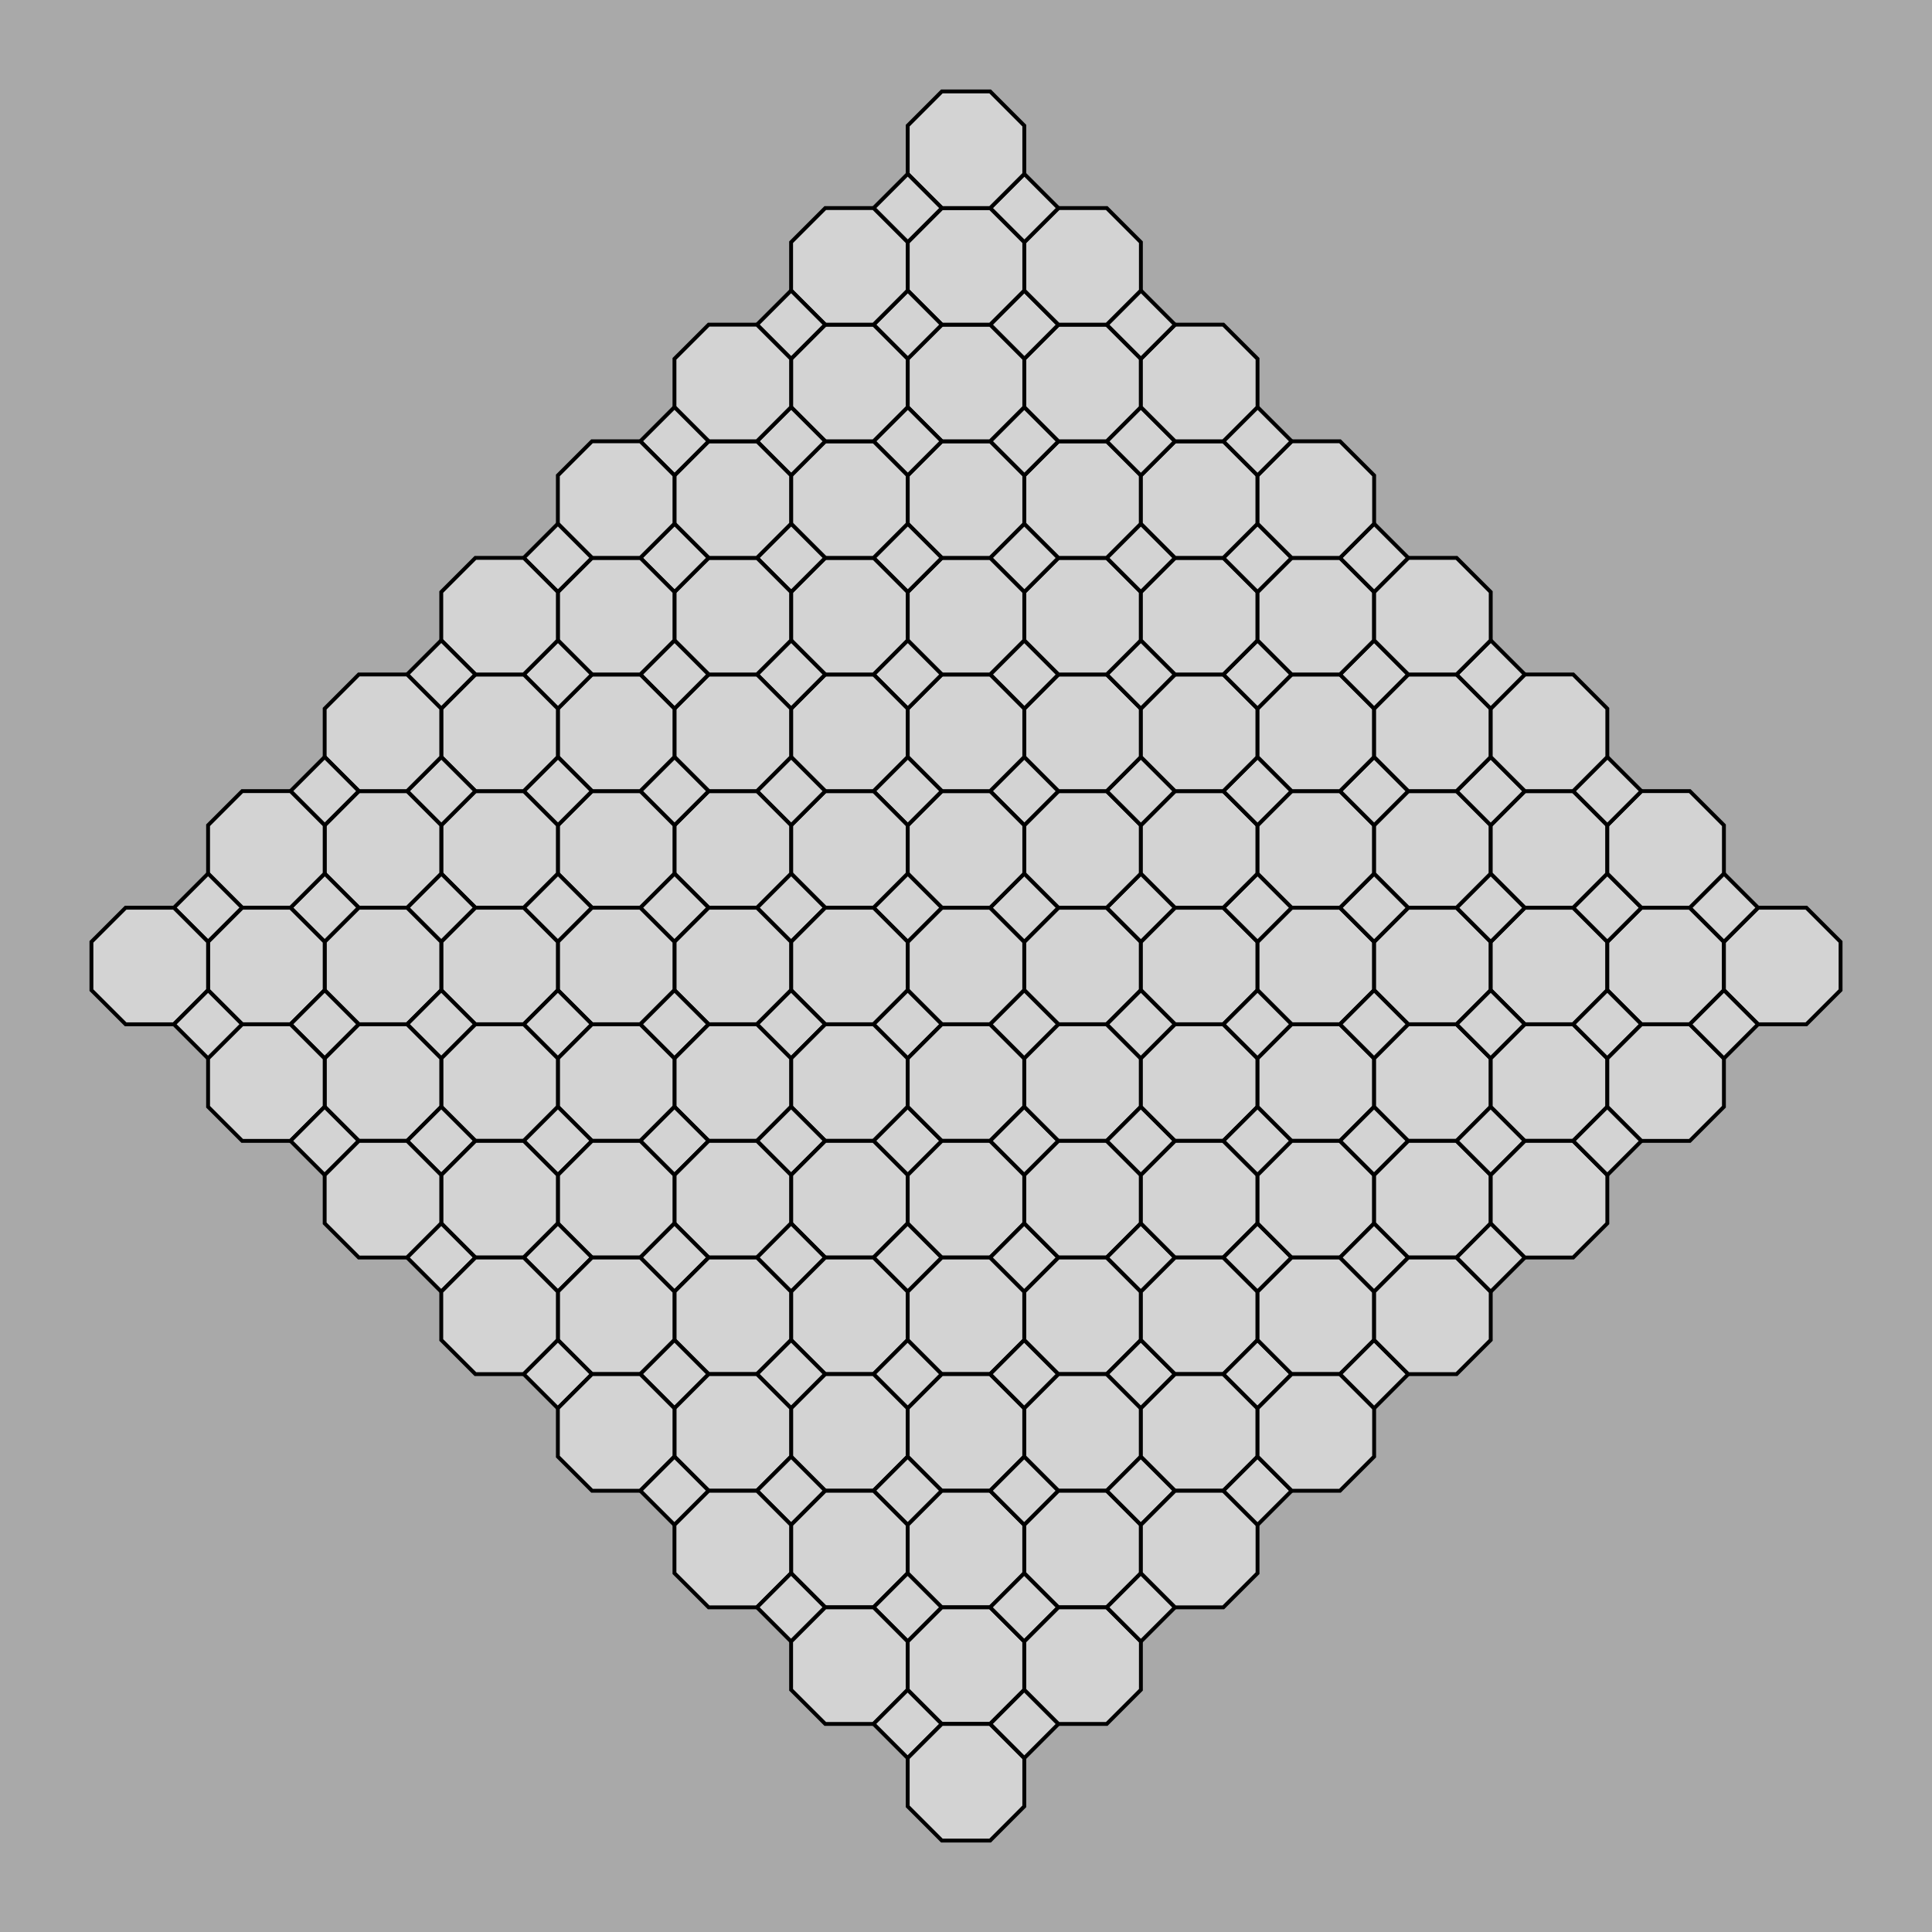
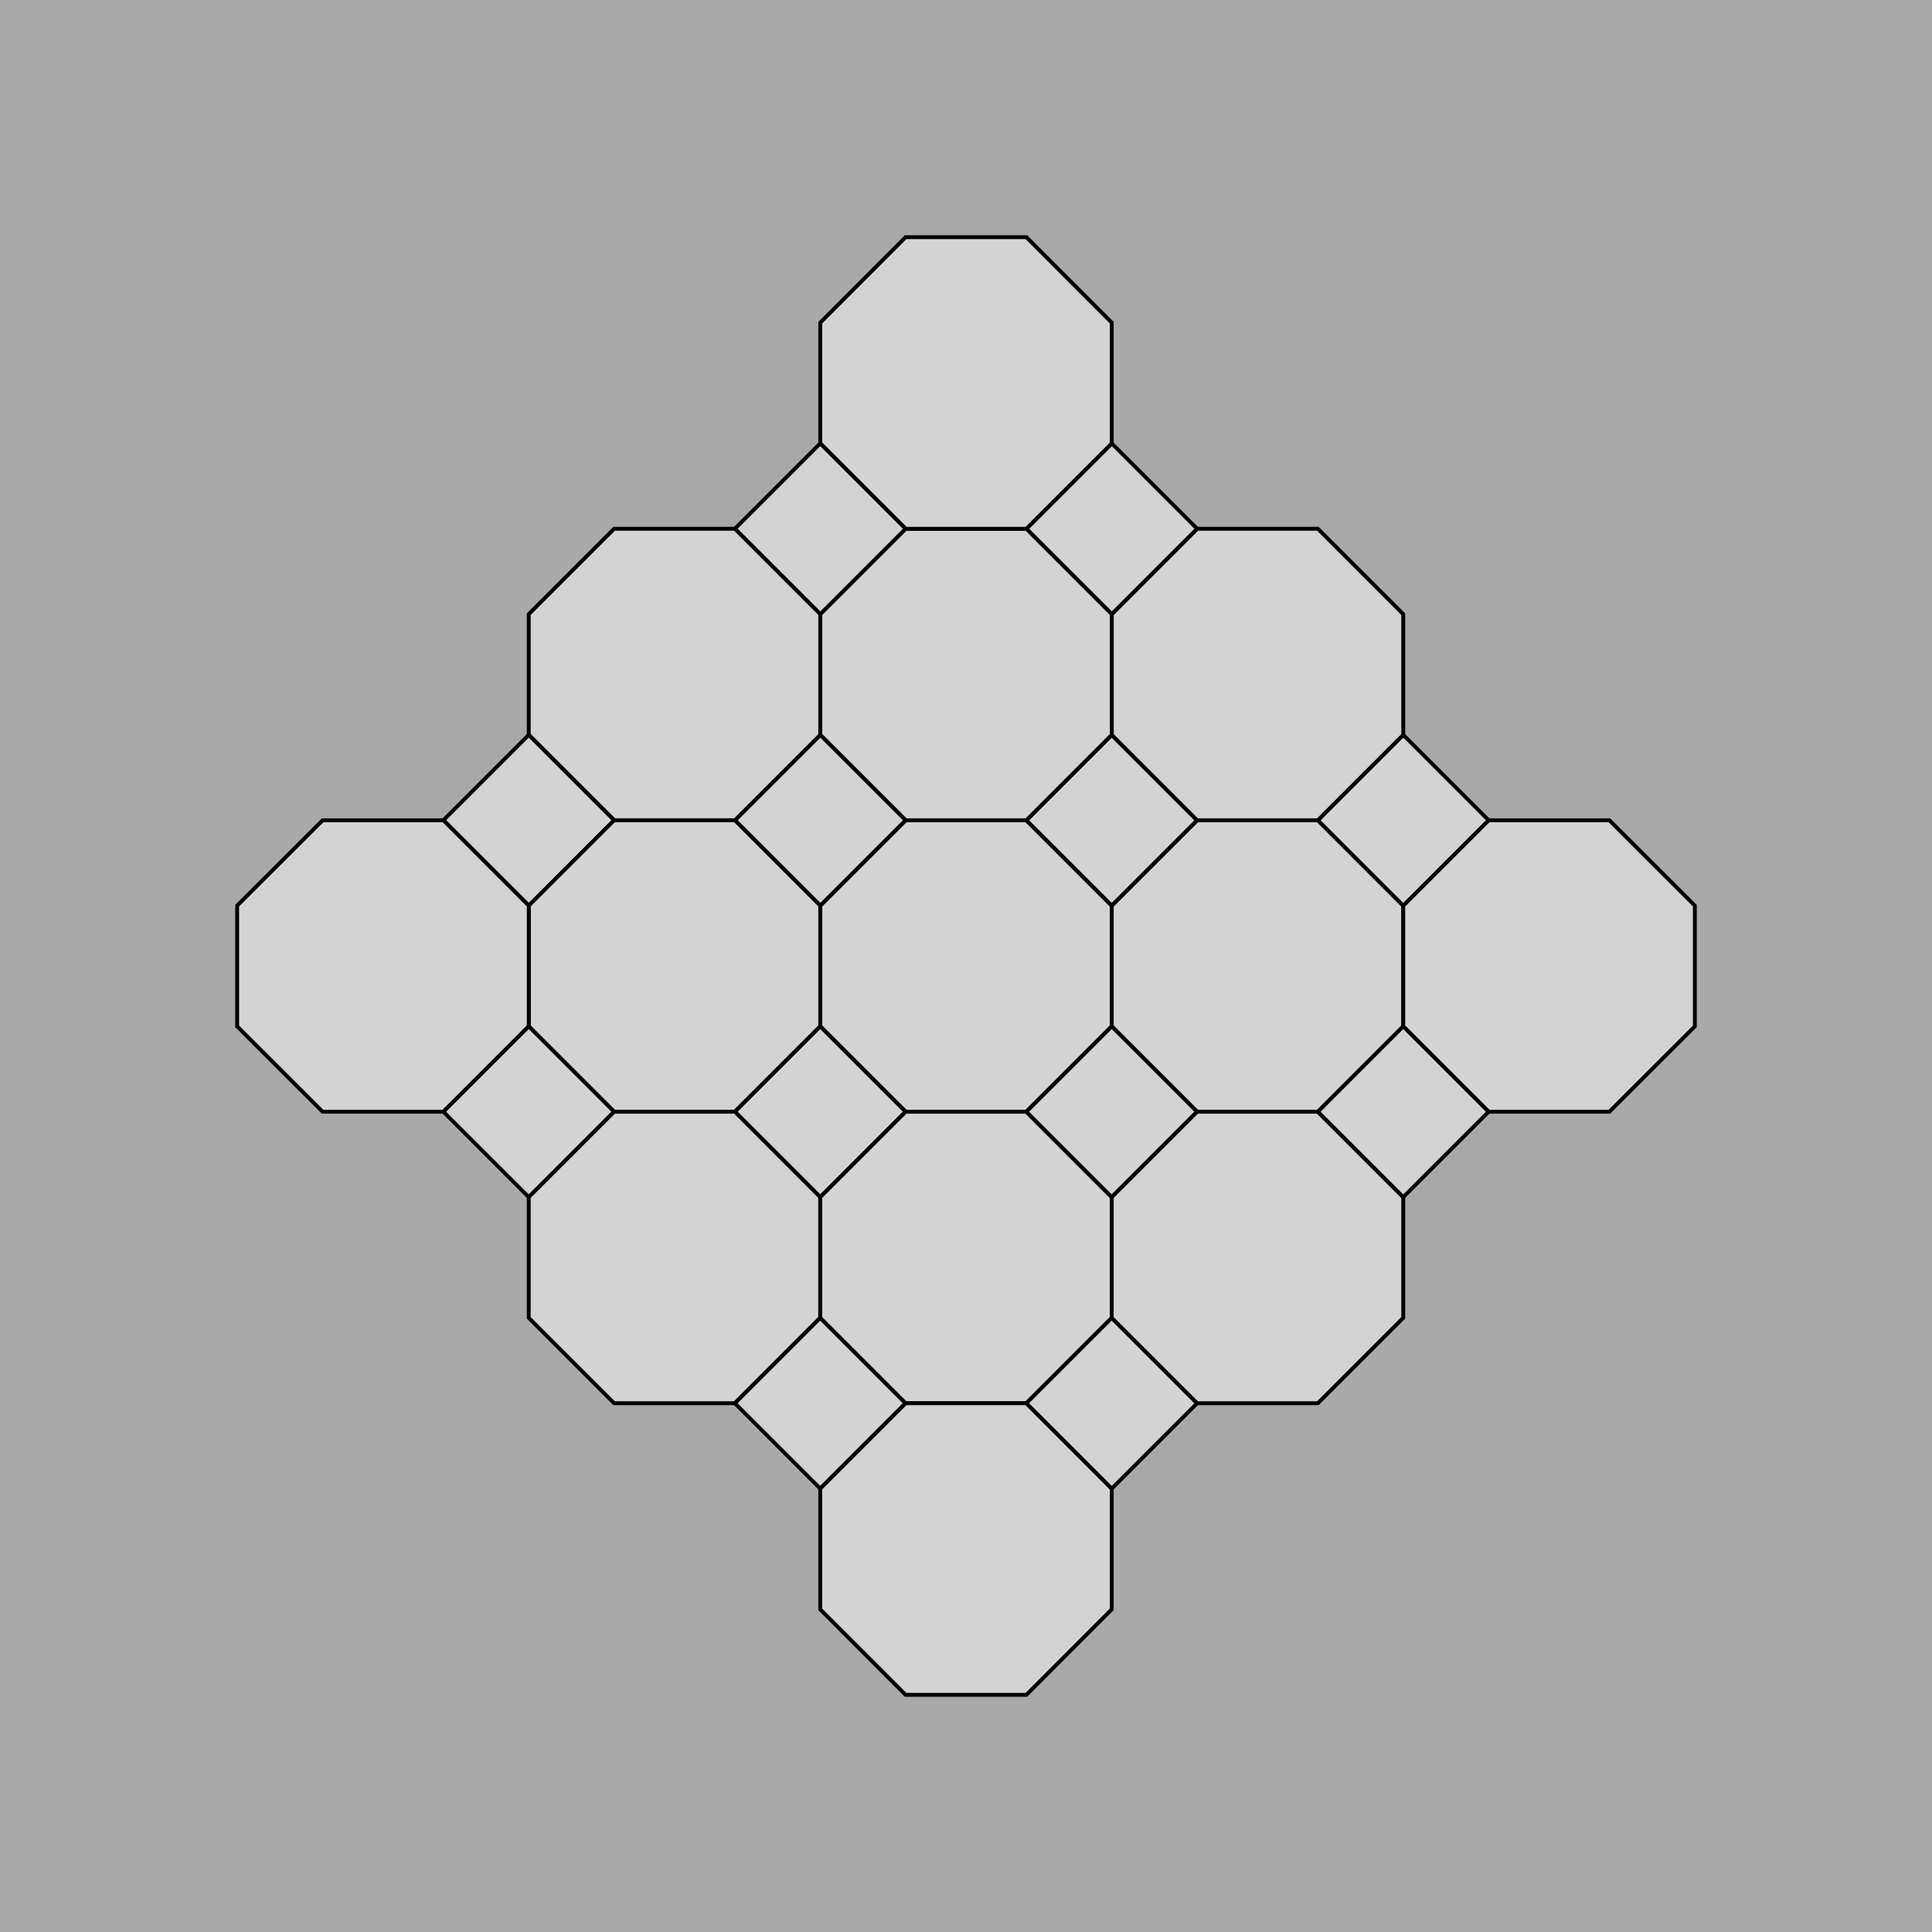
- <svg xmlns="http://www.w3.org/2000/svg" viewBox="-20 -20 40 40" width="800" height="800">
+ <svg xmlns="http://www.w3.org/2000/svg" viewBox="-8 -8 16 16" width="400" height="400">
  <g transform="scale(1 -1)">
-     <rect x="-20" y="-20" width="40" height="40" fill="darkgrey" stroke-width="0" />
+     <rect x="-8" y="-8" width="16" height="16" fill="darkgrey" stroke-width="0" />
    <polygon points="-0.5,-1.207 0.5,-1.207 1.207,-0.5 1.207,0.5 0.5,1.207 -0.5,1.207 -1.207,0.5 -1.207,-0.5" stroke-width="0.2%" stroke="black" fill="lightgrey" />
    <polygon points="1.207,-0.5 1.914,-1.207 2.914,-1.207 3.621,-0.5 3.621,0.5 2.914,1.207 1.914,1.207 1.207,0.5" stroke-width="0.2%" stroke="black" fill="lightgrey" />
    <polygon points="1.207,0.5 1.914,1.207 1.207,1.914 0.5,1.207" stroke-width="0.2%" stroke="black" fill="lightgrey" />
    <polygon points="3.621,-0.5 4.328,-1.207 5.328,-1.207 6.036,-0.5 6.036,0.5 5.328,1.207 4.328,1.207 3.621,0.5" stroke-width="0.2%" stroke="black" fill="lightgrey" />
    <polygon points="3.621,0.5 4.328,1.207 3.621,1.914 2.914,1.207" stroke-width="0.2%" stroke="black" fill="lightgrey" />
    <polygon points="2.914,1.207 3.621,1.914 3.621,2.914 2.914,3.621 1.914,3.621 1.207,2.914 1.207,1.914 1.914,1.207" stroke-width="0.2%" stroke="black" fill="lightgrey" />
    <polygon points="1.207,2.914 1.914,3.621 1.207,4.328 0.5,3.621" stroke-width="0.2%" stroke="black" fill="lightgrey" />
-     <polygon points="6.036,-0.5 6.743,-1.207 7.743,-1.207 8.45,-0.5 8.45,0.5 7.743,1.207 6.743,1.207 6.036,0.5" stroke-width="0.2%" stroke="black" fill="lightgrey" />
-     <polygon points="6.036,0.5 6.743,1.207 6.036,1.914 5.328,1.207" stroke-width="0.2%" stroke="black" fill="lightgrey" />
-     <polygon points="5.328,1.207 6.036,1.914 6.036,2.914 5.328,3.621 4.328,3.621 3.621,2.914 3.621,1.914 4.328,1.207" stroke-width="0.2%" stroke="black" fill="lightgrey" />
-     <polygon points="3.621,2.914 4.328,3.621 3.621,4.328 2.914,3.621" stroke-width="0.2%" stroke="black" fill="lightgrey" />
-     <polygon points="2.914,3.621 3.621,4.328 3.621,5.328 2.914,6.036 1.914,6.036 1.207,5.328 1.207,4.328 1.914,3.621" stroke-width="0.2%" stroke="black" fill="lightgrey" />
-     <polygon points="1.207,5.328 1.914,6.036 1.207,6.743 0.5,6.036" stroke-width="0.2%" stroke="black" fill="lightgrey" />
-     <polygon points="8.45,-0.5 9.157,-1.207 10.157,-1.207 10.864,-0.5 10.864,0.5 10.157,1.207 9.157,1.207 8.45,0.5" stroke-width="0.2%" stroke="black" fill="lightgrey" />
-     <polygon points="8.45,0.5 9.157,1.207 8.45,1.914 7.743,1.207" stroke-width="0.2%" stroke="black" fill="lightgrey" />
-     <polygon points="7.743,1.207 8.45,1.914 8.45,2.914 7.743,3.621 6.743,3.621 6.036,2.914 6.036,1.914 6.743,1.207" stroke-width="0.2%" stroke="black" fill="lightgrey" />
-     <polygon points="6.036,2.914 6.743,3.621 6.036,4.328 5.328,3.621" stroke-width="0.2%" stroke="black" fill="lightgrey" />
-     <polygon points="5.328,3.621 6.036,4.328 6.036,5.328 5.328,6.036 4.328,6.036 3.621,5.328 3.621,4.328 4.328,3.621" stroke-width="0.2%" stroke="black" fill="lightgrey" />
-     <polygon points="3.621,5.328 4.328,6.036 3.621,6.743 2.914,6.036" stroke-width="0.2%" stroke="black" fill="lightgrey" />
-     <polygon points="2.914,6.036 3.621,6.743 3.621,7.743 2.914,8.45 1.914,8.45 1.207,7.743 1.207,6.743 1.914,6.036" stroke-width="0.2%" stroke="black" fill="lightgrey" />
-     <polygon points="1.207,7.743 1.914,8.45 1.207,9.157 0.5,8.45" stroke-width="0.2%" stroke="black" fill="lightgrey" />
-     <polygon points="10.864,-0.5 11.571,-1.207 12.571,-1.207 13.278,-0.5 13.278,0.5 12.571,1.207 11.571,1.207 10.864,0.5" stroke-width="0.2%" stroke="black" fill="lightgrey" />
-     <polygon points="10.864,0.5 11.571,1.207 10.864,1.914 10.157,1.207" stroke-width="0.2%" stroke="black" fill="lightgrey" />
-     <polygon points="10.157,1.207 10.864,1.914 10.864,2.914 10.157,3.621 9.157,3.621 8.45,2.914 8.45,1.914 9.157,1.207" stroke-width="0.2%" stroke="black" fill="lightgrey" />
-     <polygon points="8.45,2.914 9.157,3.621 8.45,4.328 7.743,3.621" stroke-width="0.2%" stroke="black" fill="lightgrey" />
-     <polygon points="7.743,3.621 8.45,4.328 8.45,5.328 7.743,6.036 6.743,6.036 6.036,5.328 6.036,4.328 6.743,3.621" stroke-width="0.2%" stroke="black" fill="lightgrey" />
-     <polygon points="6.036,5.328 6.743,6.036 6.036,6.743 5.328,6.036" stroke-width="0.2%" stroke="black" fill="lightgrey" />
-     <polygon points="5.328,6.036 6.036,6.743 6.036,7.743 5.328,8.45 4.328,8.45 3.621,7.743 3.621,6.743 4.328,6.036" stroke-width="0.2%" stroke="black" fill="lightgrey" />
-     <polygon points="3.621,7.743 4.328,8.45 3.621,9.157 2.914,8.45" stroke-width="0.2%" stroke="black" fill="lightgrey" />
-     <polygon points="2.914,8.45 3.621,9.157 3.621,10.157 2.914,10.864 1.914,10.864 1.207,10.157 1.207,9.157 1.914,8.45" stroke-width="0.2%" stroke="black" fill="lightgrey" />
-     <polygon points="1.207,10.157 1.914,10.864 1.207,11.571 0.5,10.864" stroke-width="0.2%" stroke="black" fill="lightgrey" />
-     <polygon points="13.278,-0.5 13.985,-1.207 14.985,-1.207 15.692,-0.5 15.692,0.5 14.985,1.207 13.985,1.207 13.278,0.5" stroke-width="0.2%" stroke="black" fill="lightgrey" />
-     <polygon points="13.278,0.5 13.985,1.207 13.278,1.914 12.571,1.207" stroke-width="0.2%" stroke="black" fill="lightgrey" />
-     <polygon points="12.571,1.207 13.278,1.914 13.278,2.914 12.571,3.621 11.571,3.621 10.864,2.914 10.864,1.914 11.571,1.207" stroke-width="0.2%" stroke="black" fill="lightgrey" />
-     <polygon points="10.864,2.914 11.571,3.621 10.864,4.328 10.157,3.621" stroke-width="0.2%" stroke="black" fill="lightgrey" />
-     <polygon points="10.157,3.621 10.864,4.328 10.864,5.328 10.157,6.036 9.157,6.036 8.45,5.328 8.45,4.328 9.157,3.621" stroke-width="0.2%" stroke="black" fill="lightgrey" />
-     <polygon points="8.45,5.328 9.157,6.036 8.45,6.743 7.743,6.036" stroke-width="0.2%" stroke="black" fill="lightgrey" />
-     <polygon points="7.743,6.036 8.45,6.743 8.45,7.743 7.743,8.45 6.743,8.45 6.036,7.743 6.036,6.743 6.743,6.036" stroke-width="0.2%" stroke="black" fill="lightgrey" />
-     <polygon points="6.036,7.743 6.743,8.45 6.036,9.157 5.328,8.45" stroke-width="0.2%" stroke="black" fill="lightgrey" />
-     <polygon points="5.328,8.45 6.036,9.157 6.036,10.157 5.328,10.864 4.328,10.864 3.621,10.157 3.621,9.157 4.328,8.45" stroke-width="0.2%" stroke="black" fill="lightgrey" />
-     <polygon points="3.621,10.157 4.328,10.864 3.621,11.571 2.914,10.864" stroke-width="0.2%" stroke="black" fill="lightgrey" />
-     <polygon points="2.914,10.864 3.621,11.571 3.621,12.571 2.914,13.278 1.914,13.278 1.207,12.571 1.207,11.571 1.914,10.864" stroke-width="0.2%" stroke="black" fill="lightgrey" />
-     <polygon points="1.207,12.571 1.914,13.278 1.207,13.985 0.5,13.278" stroke-width="0.2%" stroke="black" fill="lightgrey" />
-     <polygon points="15.692,-0.5 16.399,-1.207 17.399,-1.207 18.107,-0.5 18.107,0.5 17.399,1.207 16.399,1.207 15.692,0.5" stroke-width="0.2%" stroke="black" fill="lightgrey" />
-     <polygon points="15.692,0.5 16.399,1.207 15.692,1.914 14.985,1.207" stroke-width="0.2%" stroke="black" fill="lightgrey" />
-     <polygon points="14.985,1.207 15.692,1.914 15.692,2.914 14.985,3.621 13.985,3.621 13.278,2.914 13.278,1.914 13.985,1.207" stroke-width="0.2%" stroke="black" fill="lightgrey" />
-     <polygon points="13.278,2.914 13.985,3.621 13.278,4.328 12.571,3.621" stroke-width="0.2%" stroke="black" fill="lightgrey" />
-     <polygon points="12.571,3.621 13.278,4.328 13.278,5.328 12.571,6.036 11.571,6.036 10.864,5.328 10.864,4.328 11.571,3.621" stroke-width="0.2%" stroke="black" fill="lightgrey" />
-     <polygon points="10.864,5.328 11.571,6.036 10.864,6.743 10.157,6.036" stroke-width="0.2%" stroke="black" fill="lightgrey" />
-     <polygon points="10.157,6.036 10.864,6.743 10.864,7.743 10.157,8.45 9.157,8.45 8.45,7.743 8.45,6.743 9.157,6.036" stroke-width="0.2%" stroke="black" fill="lightgrey" />
-     <polygon points="8.45,7.743 9.157,8.45 8.45,9.157 7.743,8.45" stroke-width="0.2%" stroke="black" fill="lightgrey" />
-     <polygon points="7.743,8.45 8.45,9.157 8.45,10.157 7.743,10.864 6.743,10.864 6.036,10.157 6.036,9.157 6.743,8.45" stroke-width="0.2%" stroke="black" fill="lightgrey" />
-     <polygon points="6.036,10.157 6.743,10.864 6.036,11.571 5.328,10.864" stroke-width="0.2%" stroke="black" fill="lightgrey" />
-     <polygon points="5.328,10.864 6.036,11.571 6.036,12.571 5.328,13.278 4.328,13.278 3.621,12.571 3.621,11.571 4.328,10.864" stroke-width="0.2%" stroke="black" fill="lightgrey" />
-     <polygon points="3.621,12.571 4.328,13.278 3.621,13.985 2.914,13.278" stroke-width="0.2%" stroke="black" fill="lightgrey" />
-     <polygon points="2.914,13.278 3.621,13.985 3.621,14.985 2.914,15.692 1.914,15.692 1.207,14.985 1.207,13.985 1.914,13.278" stroke-width="0.2%" stroke="black" fill="lightgrey" />
-     <polygon points="1.207,14.985 1.914,15.692 1.207,16.399 0.5,15.692" stroke-width="0.2%" stroke="black" fill="lightgrey" />
    <polygon points="0.5,1.207 1.207,1.914 1.207,2.914 0.5,3.621 -0.5,3.621 -1.207,2.914 -1.207,1.914 -0.5,1.207" stroke-width="0.2%" stroke="black" fill="lightgrey" />
    <polygon points="-0.5,1.207 -1.207,1.914 -1.914,1.207 -1.207,0.5" stroke-width="0.2%" stroke="black" fill="lightgrey" />
    <polygon points="0.5,3.621 1.207,4.328 1.207,5.328 0.5,6.036 -0.5,6.036 -1.207,5.328 -1.207,4.328 -0.5,3.621" stroke-width="0.2%" stroke="black" fill="lightgrey" />
    <polygon points="-0.5,3.621 -1.207,4.328 -1.914,3.621 -1.207,2.914" stroke-width="0.2%" stroke="black" fill="lightgrey" />
    <polygon points="-1.207,2.914 -1.914,3.621 -2.914,3.621 -3.621,2.914 -3.621,1.914 -2.914,1.207 -1.914,1.207 -1.207,1.914" stroke-width="0.2%" stroke="black" fill="lightgrey" />
    <polygon points="-2.914,1.207 -3.621,1.914 -4.328,1.207 -3.621,0.5" stroke-width="0.2%" stroke="black" fill="lightgrey" />
-     <polygon points="0.5,6.036 1.207,6.743 1.207,7.743 0.5,8.45 -0.5,8.45 -1.207,7.743 -1.207,6.743 -0.5,6.036" stroke-width="0.2%" stroke="black" fill="lightgrey" />
-     <polygon points="-0.5,6.036 -1.207,6.743 -1.914,6.036 -1.207,5.328" stroke-width="0.2%" stroke="black" fill="lightgrey" />
-     <polygon points="-1.207,5.328 -1.914,6.036 -2.914,6.036 -3.621,5.328 -3.621,4.328 -2.914,3.621 -1.914,3.621 -1.207,4.328" stroke-width="0.2%" stroke="black" fill="lightgrey" />
-     <polygon points="-2.914,3.621 -3.621,4.328 -4.328,3.621 -3.621,2.914" stroke-width="0.2%" stroke="black" fill="lightgrey" />
-     <polygon points="-3.621,2.914 -4.328,3.621 -5.328,3.621 -6.036,2.914 -6.036,1.914 -5.328,1.207 -4.328,1.207 -3.621,1.914" stroke-width="0.2%" stroke="black" fill="lightgrey" />
-     <polygon points="-5.328,1.207 -6.036,1.914 -6.743,1.207 -6.036,0.5" stroke-width="0.2%" stroke="black" fill="lightgrey" />
-     <polygon points="0.5,8.45 1.207,9.157 1.207,10.157 0.5,10.864 -0.5,10.864 -1.207,10.157 -1.207,9.157 -0.5,8.45" stroke-width="0.2%" stroke="black" fill="lightgrey" />
-     <polygon points="-0.5,8.45 -1.207,9.157 -1.914,8.45 -1.207,7.743" stroke-width="0.2%" stroke="black" fill="lightgrey" />
-     <polygon points="-1.207,7.743 -1.914,8.45 -2.914,8.45 -3.621,7.743 -3.621,6.743 -2.914,6.036 -1.914,6.036 -1.207,6.743" stroke-width="0.2%" stroke="black" fill="lightgrey" />
-     <polygon points="-2.914,6.036 -3.621,6.743 -4.328,6.036 -3.621,5.328" stroke-width="0.2%" stroke="black" fill="lightgrey" />
-     <polygon points="-3.621,5.328 -4.328,6.036 -5.328,6.036 -6.036,5.328 -6.036,4.328 -5.328,3.621 -4.328,3.621 -3.621,4.328" stroke-width="0.2%" stroke="black" fill="lightgrey" />
-     <polygon points="-5.328,3.621 -6.036,4.328 -6.743,3.621 -6.036,2.914" stroke-width="0.2%" stroke="black" fill="lightgrey" />
-     <polygon points="-6.036,2.914 -6.743,3.621 -7.743,3.621 -8.45,2.914 -8.45,1.914 -7.743,1.207 -6.743,1.207 -6.036,1.914" stroke-width="0.2%" stroke="black" fill="lightgrey" />
-     <polygon points="-7.743,1.207 -8.45,1.914 -9.157,1.207 -8.45,0.5" stroke-width="0.2%" stroke="black" fill="lightgrey" />
-     <polygon points="0.5,10.864 1.207,11.571 1.207,12.571 0.5,13.278 -0.5,13.278 -1.207,12.571 -1.207,11.571 -0.5,10.864" stroke-width="0.2%" stroke="black" fill="lightgrey" />
-     <polygon points="-0.5,10.864 -1.207,11.571 -1.914,10.864 -1.207,10.157" stroke-width="0.2%" stroke="black" fill="lightgrey" />
-     <polygon points="-1.207,10.157 -1.914,10.864 -2.914,10.864 -3.621,10.157 -3.621,9.157 -2.914,8.45 -1.914,8.45 -1.207,9.157" stroke-width="0.2%" stroke="black" fill="lightgrey" />
-     <polygon points="-2.914,8.45 -3.621,9.157 -4.328,8.45 -3.621,7.743" stroke-width="0.2%" stroke="black" fill="lightgrey" />
-     <polygon points="-3.621,7.743 -4.328,8.45 -5.328,8.45 -6.036,7.743 -6.036,6.743 -5.328,6.036 -4.328,6.036 -3.621,6.743" stroke-width="0.2%" stroke="black" fill="lightgrey" />
-     <polygon points="-5.328,6.036 -6.036,6.743 -6.743,6.036 -6.036,5.328" stroke-width="0.2%" stroke="black" fill="lightgrey" />
-     <polygon points="-6.036,5.328 -6.743,6.036 -7.743,6.036 -8.45,5.328 -8.45,4.328 -7.743,3.621 -6.743,3.621 -6.036,4.328" stroke-width="0.2%" stroke="black" fill="lightgrey" />
-     <polygon points="-7.743,3.621 -8.45,4.328 -9.157,3.621 -8.45,2.914" stroke-width="0.2%" stroke="black" fill="lightgrey" />
-     <polygon points="-8.45,2.914 -9.157,3.621 -10.157,3.621 -10.864,2.914 -10.864,1.914 -10.157,1.207 -9.157,1.207 -8.45,1.914" stroke-width="0.2%" stroke="black" fill="lightgrey" />
-     <polygon points="-10.157,1.207 -10.864,1.914 -11.571,1.207 -10.864,0.5" stroke-width="0.2%" stroke="black" fill="lightgrey" />
-     <polygon points="0.5,13.278 1.207,13.985 1.207,14.985 0.5,15.692 -0.5,15.692 -1.207,14.985 -1.207,13.985 -0.5,13.278" stroke-width="0.2%" stroke="black" fill="lightgrey" />
-     <polygon points="-0.5,13.278 -1.207,13.985 -1.914,13.278 -1.207,12.571" stroke-width="0.2%" stroke="black" fill="lightgrey" />
-     <polygon points="-1.207,12.571 -1.914,13.278 -2.914,13.278 -3.621,12.571 -3.621,11.571 -2.914,10.864 -1.914,10.864 -1.207,11.571" stroke-width="0.2%" stroke="black" fill="lightgrey" />
-     <polygon points="-2.914,10.864 -3.621,11.571 -4.328,10.864 -3.621,10.157" stroke-width="0.2%" stroke="black" fill="lightgrey" />
-     <polygon points="-3.621,10.157 -4.328,10.864 -5.328,10.864 -6.036,10.157 -6.036,9.157 -5.328,8.45 -4.328,8.45 -3.621,9.157" stroke-width="0.2%" stroke="black" fill="lightgrey" />
-     <polygon points="-5.328,8.45 -6.036,9.157 -6.743,8.45 -6.036,7.743" stroke-width="0.2%" stroke="black" fill="lightgrey" />
-     <polygon points="-6.036,7.743 -6.743,8.45 -7.743,8.45 -8.45,7.743 -8.45,6.743 -7.743,6.036 -6.743,6.036 -6.036,6.743" stroke-width="0.2%" stroke="black" fill="lightgrey" />
-     <polygon points="-7.743,6.036 -8.45,6.743 -9.157,6.036 -8.45,5.328" stroke-width="0.2%" stroke="black" fill="lightgrey" />
-     <polygon points="-8.45,5.328 -9.157,6.036 -10.157,6.036 -10.864,5.328 -10.864,4.328 -10.157,3.621 -9.157,3.621 -8.45,4.328" stroke-width="0.2%" stroke="black" fill="lightgrey" />
-     <polygon points="-10.157,3.621 -10.864,4.328 -11.571,3.621 -10.864,2.914" stroke-width="0.2%" stroke="black" fill="lightgrey" />
-     <polygon points="-10.864,2.914 -11.571,3.621 -12.571,3.621 -13.278,2.914 -13.278,1.914 -12.571,1.207 -11.571,1.207 -10.864,1.914" stroke-width="0.2%" stroke="black" fill="lightgrey" />
-     <polygon points="-12.571,1.207 -13.278,1.914 -13.985,1.207 -13.278,0.5" stroke-width="0.2%" stroke="black" fill="lightgrey" />
-     <polygon points="0.5,15.692 1.207,16.399 1.207,17.399 0.5,18.107 -0.5,18.107 -1.207,17.399 -1.207,16.399 -0.5,15.692" stroke-width="0.2%" stroke="black" fill="lightgrey" />
-     <polygon points="-0.5,15.692 -1.207,16.399 -1.914,15.692 -1.207,14.985" stroke-width="0.2%" stroke="black" fill="lightgrey" />
-     <polygon points="-1.207,14.985 -1.914,15.692 -2.914,15.692 -3.621,14.985 -3.621,13.985 -2.914,13.278 -1.914,13.278 -1.207,13.985" stroke-width="0.2%" stroke="black" fill="lightgrey" />
-     <polygon points="-2.914,13.278 -3.621,13.985 -4.328,13.278 -3.621,12.571" stroke-width="0.2%" stroke="black" fill="lightgrey" />
-     <polygon points="-3.621,12.571 -4.328,13.278 -5.328,13.278 -6.036,12.571 -6.036,11.571 -5.328,10.864 -4.328,10.864 -3.621,11.571" stroke-width="0.2%" stroke="black" fill="lightgrey" />
-     <polygon points="-5.328,10.864 -6.036,11.571 -6.743,10.864 -6.036,10.157" stroke-width="0.2%" stroke="black" fill="lightgrey" />
-     <polygon points="-6.036,10.157 -6.743,10.864 -7.743,10.864 -8.45,10.157 -8.45,9.157 -7.743,8.45 -6.743,8.45 -6.036,9.157" stroke-width="0.2%" stroke="black" fill="lightgrey" />
-     <polygon points="-7.743,8.45 -8.45,9.157 -9.157,8.45 -8.45,7.743" stroke-width="0.2%" stroke="black" fill="lightgrey" />
-     <polygon points="-8.45,7.743 -9.157,8.45 -10.157,8.45 -10.864,7.743 -10.864,6.743 -10.157,6.036 -9.157,6.036 -8.45,6.743" stroke-width="0.2%" stroke="black" fill="lightgrey" />
-     <polygon points="-10.157,6.036 -10.864,6.743 -11.571,6.036 -10.864,5.328" stroke-width="0.2%" stroke="black" fill="lightgrey" />
-     <polygon points="-10.864,5.328 -11.571,6.036 -12.571,6.036 -13.278,5.328 -13.278,4.328 -12.571,3.621 -11.571,3.621 -10.864,4.328" stroke-width="0.2%" stroke="black" fill="lightgrey" />
-     <polygon points="-12.571,3.621 -13.278,4.328 -13.985,3.621 -13.278,2.914" stroke-width="0.2%" stroke="black" fill="lightgrey" />
-     <polygon points="-13.278,2.914 -13.985,3.621 -14.985,3.621 -15.692,2.914 -15.692,1.914 -14.985,1.207 -13.985,1.207 -13.278,1.914" stroke-width="0.2%" stroke="black" fill="lightgrey" />
-     <polygon points="-14.985,1.207 -15.692,1.914 -16.399,1.207 -15.692,0.5" stroke-width="0.2%" stroke="black" fill="lightgrey" />
    <polygon points="-1.207,0.5 -1.914,1.207 -2.914,1.207 -3.621,0.5 -3.621,-0.5 -2.914,-1.207 -1.914,-1.207 -1.207,-0.5" stroke-width="0.2%" stroke="black" fill="lightgrey" />
    <polygon points="-1.207,-0.5 -1.914,-1.207 -1.207,-1.914 -0.5,-1.207" stroke-width="0.2%" stroke="black" fill="lightgrey" />
    <polygon points="-3.621,0.5 -4.328,1.207 -5.328,1.207 -6.036,0.5 -6.036,-0.5 -5.328,-1.207 -4.328,-1.207 -3.621,-0.5" stroke-width="0.2%" stroke="black" fill="lightgrey" />
    <polygon points="-3.621,-0.5 -4.328,-1.207 -3.621,-1.914 -2.914,-1.207" stroke-width="0.2%" stroke="black" fill="lightgrey" />
    <polygon points="-2.914,-1.207 -3.621,-1.914 -3.621,-2.914 -2.914,-3.621 -1.914,-3.621 -1.207,-2.914 -1.207,-1.914 -1.914,-1.207" stroke-width="0.2%" stroke="black" fill="lightgrey" />
    <polygon points="-1.207,-2.914 -1.914,-3.621 -1.207,-4.328 -0.5,-3.621" stroke-width="0.2%" stroke="black" fill="lightgrey" />
-     <polygon points="-6.036,0.5 -6.743,1.207 -7.743,1.207 -8.45,0.5 -8.45,-0.5 -7.743,-1.207 -6.743,-1.207 -6.036,-0.5" stroke-width="0.2%" stroke="black" fill="lightgrey" />
-     <polygon points="-6.036,-0.5 -6.743,-1.207 -6.036,-1.914 -5.328,-1.207" stroke-width="0.2%" stroke="black" fill="lightgrey" />
-     <polygon points="-5.328,-1.207 -6.036,-1.914 -6.036,-2.914 -5.328,-3.621 -4.328,-3.621 -3.621,-2.914 -3.621,-1.914 -4.328,-1.207" stroke-width="0.2%" stroke="black" fill="lightgrey" />
-     <polygon points="-3.621,-2.914 -4.328,-3.621 -3.621,-4.328 -2.914,-3.621" stroke-width="0.2%" stroke="black" fill="lightgrey" />
-     <polygon points="-2.914,-3.621 -3.621,-4.328 -3.621,-5.328 -2.914,-6.036 -1.914,-6.036 -1.207,-5.328 -1.207,-4.328 -1.914,-3.621" stroke-width="0.2%" stroke="black" fill="lightgrey" />
-     <polygon points="-1.207,-5.328 -1.914,-6.036 -1.207,-6.743 -0.5,-6.036" stroke-width="0.2%" stroke="black" fill="lightgrey" />
-     <polygon points="-8.45,0.5 -9.157,1.207 -10.157,1.207 -10.864,0.5 -10.864,-0.5 -10.157,-1.207 -9.157,-1.207 -8.45,-0.5" stroke-width="0.2%" stroke="black" fill="lightgrey" />
-     <polygon points="-8.45,-0.5 -9.157,-1.207 -8.45,-1.914 -7.743,-1.207" stroke-width="0.2%" stroke="black" fill="lightgrey" />
-     <polygon points="-7.743,-1.207 -8.45,-1.914 -8.45,-2.914 -7.743,-3.621 -6.743,-3.621 -6.036,-2.914 -6.036,-1.914 -6.743,-1.207" stroke-width="0.2%" stroke="black" fill="lightgrey" />
-     <polygon points="-6.036,-2.914 -6.743,-3.621 -6.036,-4.328 -5.328,-3.621" stroke-width="0.2%" stroke="black" fill="lightgrey" />
-     <polygon points="-5.328,-3.621 -6.036,-4.328 -6.036,-5.328 -5.328,-6.036 -4.328,-6.036 -3.621,-5.328 -3.621,-4.328 -4.328,-3.621" stroke-width="0.2%" stroke="black" fill="lightgrey" />
-     <polygon points="-3.621,-5.328 -4.328,-6.036 -3.621,-6.743 -2.914,-6.036" stroke-width="0.2%" stroke="black" fill="lightgrey" />
-     <polygon points="-2.914,-6.036 -3.621,-6.743 -3.621,-7.743 -2.914,-8.45 -1.914,-8.45 -1.207,-7.743 -1.207,-6.743 -1.914,-6.036" stroke-width="0.2%" stroke="black" fill="lightgrey" />
-     <polygon points="-1.207,-7.743 -1.914,-8.45 -1.207,-9.157 -0.5,-8.45" stroke-width="0.2%" stroke="black" fill="lightgrey" />
-     <polygon points="-10.864,0.5 -11.571,1.207 -12.571,1.207 -13.278,0.5 -13.278,-0.5 -12.571,-1.207 -11.571,-1.207 -10.864,-0.5" stroke-width="0.2%" stroke="black" fill="lightgrey" />
-     <polygon points="-10.864,-0.5 -11.571,-1.207 -10.864,-1.914 -10.157,-1.207" stroke-width="0.2%" stroke="black" fill="lightgrey" />
-     <polygon points="-10.157,-1.207 -10.864,-1.914 -10.864,-2.914 -10.157,-3.621 -9.157,-3.621 -8.45,-2.914 -8.45,-1.914 -9.157,-1.207" stroke-width="0.2%" stroke="black" fill="lightgrey" />
-     <polygon points="-8.45,-2.914 -9.157,-3.621 -8.45,-4.328 -7.743,-3.621" stroke-width="0.2%" stroke="black" fill="lightgrey" />
-     <polygon points="-7.743,-3.621 -8.45,-4.328 -8.45,-5.328 -7.743,-6.036 -6.743,-6.036 -6.036,-5.328 -6.036,-4.328 -6.743,-3.621" stroke-width="0.2%" stroke="black" fill="lightgrey" />
-     <polygon points="-6.036,-5.328 -6.743,-6.036 -6.036,-6.743 -5.328,-6.036" stroke-width="0.2%" stroke="black" fill="lightgrey" />
-     <polygon points="-5.328,-6.036 -6.036,-6.743 -6.036,-7.743 -5.328,-8.45 -4.328,-8.45 -3.621,-7.743 -3.621,-6.743 -4.328,-6.036" stroke-width="0.2%" stroke="black" fill="lightgrey" />
-     <polygon points="-3.621,-7.743 -4.328,-8.45 -3.621,-9.157 -2.914,-8.45" stroke-width="0.2%" stroke="black" fill="lightgrey" />
-     <polygon points="-2.914,-8.45 -3.621,-9.157 -3.621,-10.157 -2.914,-10.864 -1.914,-10.864 -1.207,-10.157 -1.207,-9.157 -1.914,-8.45" stroke-width="0.2%" stroke="black" fill="lightgrey" />
-     <polygon points="-1.207,-10.157 -1.914,-10.864 -1.207,-11.571 -0.5,-10.864" stroke-width="0.2%" stroke="black" fill="lightgrey" />
-     <polygon points="-13.278,0.5 -13.985,1.207 -14.985,1.207 -15.692,0.5 -15.692,-0.5 -14.985,-1.207 -13.985,-1.207 -13.278,-0.5" stroke-width="0.2%" stroke="black" fill="lightgrey" />
-     <polygon points="-13.278,-0.5 -13.985,-1.207 -13.278,-1.914 -12.571,-1.207" stroke-width="0.2%" stroke="black" fill="lightgrey" />
-     <polygon points="-12.571,-1.207 -13.278,-1.914 -13.278,-2.914 -12.571,-3.621 -11.571,-3.621 -10.864,-2.914 -10.864,-1.914 -11.571,-1.207" stroke-width="0.2%" stroke="black" fill="lightgrey" />
-     <polygon points="-10.864,-2.914 -11.571,-3.621 -10.864,-4.328 -10.157,-3.621" stroke-width="0.2%" stroke="black" fill="lightgrey" />
-     <polygon points="-10.157,-3.621 -10.864,-4.328 -10.864,-5.328 -10.157,-6.036 -9.157,-6.036 -8.45,-5.328 -8.45,-4.328 -9.157,-3.621" stroke-width="0.2%" stroke="black" fill="lightgrey" />
-     <polygon points="-8.45,-5.328 -9.157,-6.036 -8.45,-6.743 -7.743,-6.036" stroke-width="0.2%" stroke="black" fill="lightgrey" />
-     <polygon points="-7.743,-6.036 -8.45,-6.743 -8.45,-7.743 -7.743,-8.45 -6.743,-8.45 -6.036,-7.743 -6.036,-6.743 -6.743,-6.036" stroke-width="0.2%" stroke="black" fill="lightgrey" />
-     <polygon points="-6.036,-7.743 -6.743,-8.45 -6.036,-9.157 -5.328,-8.45" stroke-width="0.2%" stroke="black" fill="lightgrey" />
-     <polygon points="-5.328,-8.45 -6.036,-9.157 -6.036,-10.157 -5.328,-10.864 -4.328,-10.864 -3.621,-10.157 -3.621,-9.157 -4.328,-8.45" stroke-width="0.2%" stroke="black" fill="lightgrey" />
-     <polygon points="-3.621,-10.157 -4.328,-10.864 -3.621,-11.571 -2.914,-10.864" stroke-width="0.2%" stroke="black" fill="lightgrey" />
-     <polygon points="-2.914,-10.864 -3.621,-11.571 -3.621,-12.571 -2.914,-13.278 -1.914,-13.278 -1.207,-12.571 -1.207,-11.571 -1.914,-10.864" stroke-width="0.2%" stroke="black" fill="lightgrey" />
-     <polygon points="-1.207,-12.571 -1.914,-13.278 -1.207,-13.985 -0.5,-13.278" stroke-width="0.2%" stroke="black" fill="lightgrey" />
-     <polygon points="-15.692,0.5 -16.399,1.207 -17.399,1.207 -18.107,0.5 -18.107,-0.5 -17.399,-1.207 -16.399,-1.207 -15.692,-0.5" stroke-width="0.2%" stroke="black" fill="lightgrey" />
-     <polygon points="-15.692,-0.5 -16.399,-1.207 -15.692,-1.914 -14.985,-1.207" stroke-width="0.2%" stroke="black" fill="lightgrey" />
-     <polygon points="-14.985,-1.207 -15.692,-1.914 -15.692,-2.914 -14.985,-3.621 -13.985,-3.621 -13.278,-2.914 -13.278,-1.914 -13.985,-1.207" stroke-width="0.2%" stroke="black" fill="lightgrey" />
-     <polygon points="-13.278,-2.914 -13.985,-3.621 -13.278,-4.328 -12.571,-3.621" stroke-width="0.2%" stroke="black" fill="lightgrey" />
-     <polygon points="-12.571,-3.621 -13.278,-4.328 -13.278,-5.328 -12.571,-6.036 -11.571,-6.036 -10.864,-5.328 -10.864,-4.328 -11.571,-3.621" stroke-width="0.2%" stroke="black" fill="lightgrey" />
-     <polygon points="-10.864,-5.328 -11.571,-6.036 -10.864,-6.743 -10.157,-6.036" stroke-width="0.2%" stroke="black" fill="lightgrey" />
-     <polygon points="-10.157,-6.036 -10.864,-6.743 -10.864,-7.743 -10.157,-8.45 -9.157,-8.45 -8.45,-7.743 -8.45,-6.743 -9.157,-6.036" stroke-width="0.2%" stroke="black" fill="lightgrey" />
-     <polygon points="-8.45,-7.743 -9.157,-8.45 -8.45,-9.157 -7.743,-8.45" stroke-width="0.2%" stroke="black" fill="lightgrey" />
-     <polygon points="-7.743,-8.45 -8.45,-9.157 -8.45,-10.157 -7.743,-10.864 -6.743,-10.864 -6.036,-10.157 -6.036,-9.157 -6.743,-8.45" stroke-width="0.2%" stroke="black" fill="lightgrey" />
-     <polygon points="-6.036,-10.157 -6.743,-10.864 -6.036,-11.571 -5.328,-10.864" stroke-width="0.2%" stroke="black" fill="lightgrey" />
-     <polygon points="-5.328,-10.864 -6.036,-11.571 -6.036,-12.571 -5.328,-13.278 -4.328,-13.278 -3.621,-12.571 -3.621,-11.571 -4.328,-10.864" stroke-width="0.2%" stroke="black" fill="lightgrey" />
-     <polygon points="-3.621,-12.571 -4.328,-13.278 -3.621,-13.985 -2.914,-13.278" stroke-width="0.2%" stroke="black" fill="lightgrey" />
-     <polygon points="-2.914,-13.278 -3.621,-13.985 -3.621,-14.985 -2.914,-15.692 -1.914,-15.692 -1.207,-14.985 -1.207,-13.985 -1.914,-13.278" stroke-width="0.2%" stroke="black" fill="lightgrey" />
-     <polygon points="-1.207,-14.985 -1.914,-15.692 -1.207,-16.399 -0.5,-15.692" stroke-width="0.2%" stroke="black" fill="lightgrey" />
    <polygon points="-0.5,-1.207 -1.207,-1.914 -1.207,-2.914 -0.5,-3.621 0.5,-3.621 1.207,-2.914 1.207,-1.914 0.5,-1.207" stroke-width="0.2%" stroke="black" fill="lightgrey" />
    <polygon points="0.5,-1.207 1.207,-1.914 1.914,-1.207 1.207,-0.5" stroke-width="0.2%" stroke="black" fill="lightgrey" />
    <polygon points="-0.5,-3.621 -1.207,-4.328 -1.207,-5.328 -0.5,-6.036 0.5,-6.036 1.207,-5.328 1.207,-4.328 0.5,-3.621" stroke-width="0.2%" stroke="black" fill="lightgrey" />
    <polygon points="0.5,-3.621 1.207,-4.328 1.914,-3.621 1.207,-2.914" stroke-width="0.2%" stroke="black" fill="lightgrey" />
    <polygon points="1.207,-2.914 1.914,-3.621 2.914,-3.621 3.621,-2.914 3.621,-1.914 2.914,-1.207 1.914,-1.207 1.207,-1.914" stroke-width="0.2%" stroke="black" fill="lightgrey" />
    <polygon points="2.914,-1.207 3.621,-1.914 4.328,-1.207 3.621,-0.5" stroke-width="0.2%" stroke="black" fill="lightgrey" />
-     <polygon points="-0.5,-6.036 -1.207,-6.743 -1.207,-7.743 -0.5,-8.45 0.5,-8.45 1.207,-7.743 1.207,-6.743 0.5,-6.036" stroke-width="0.2%" stroke="black" fill="lightgrey" />
-     <polygon points="0.5,-6.036 1.207,-6.743 1.914,-6.036 1.207,-5.328" stroke-width="0.2%" stroke="black" fill="lightgrey" />
-     <polygon points="1.207,-5.328 1.914,-6.036 2.914,-6.036 3.621,-5.328 3.621,-4.328 2.914,-3.621 1.914,-3.621 1.207,-4.328" stroke-width="0.2%" stroke="black" fill="lightgrey" />
-     <polygon points="2.914,-3.621 3.621,-4.328 4.328,-3.621 3.621,-2.914" stroke-width="0.2%" stroke="black" fill="lightgrey" />
-     <polygon points="3.621,-2.914 4.328,-3.621 5.328,-3.621 6.036,-2.914 6.036,-1.914 5.328,-1.207 4.328,-1.207 3.621,-1.914" stroke-width="0.2%" stroke="black" fill="lightgrey" />
-     <polygon points="5.328,-1.207 6.036,-1.914 6.743,-1.207 6.036,-0.5" stroke-width="0.2%" stroke="black" fill="lightgrey" />
-     <polygon points="-0.5,-8.45 -1.207,-9.157 -1.207,-10.157 -0.5,-10.864 0.5,-10.864 1.207,-10.157 1.207,-9.157 0.5,-8.45" stroke-width="0.2%" stroke="black" fill="lightgrey" />
-     <polygon points="0.5,-8.45 1.207,-9.157 1.914,-8.45 1.207,-7.743" stroke-width="0.2%" stroke="black" fill="lightgrey" />
-     <polygon points="1.207,-7.743 1.914,-8.45 2.914,-8.45 3.621,-7.743 3.621,-6.743 2.914,-6.036 1.914,-6.036 1.207,-6.743" stroke-width="0.2%" stroke="black" fill="lightgrey" />
-     <polygon points="2.914,-6.036 3.621,-6.743 4.328,-6.036 3.621,-5.328" stroke-width="0.2%" stroke="black" fill="lightgrey" />
-     <polygon points="3.621,-5.328 4.328,-6.036 5.328,-6.036 6.036,-5.328 6.036,-4.328 5.328,-3.621 4.328,-3.621 3.621,-4.328" stroke-width="0.2%" stroke="black" fill="lightgrey" />
-     <polygon points="5.328,-3.621 6.036,-4.328 6.743,-3.621 6.036,-2.914" stroke-width="0.2%" stroke="black" fill="lightgrey" />
-     <polygon points="6.036,-2.914 6.743,-3.621 7.743,-3.621 8.45,-2.914 8.45,-1.914 7.743,-1.207 6.743,-1.207 6.036,-1.914" stroke-width="0.2%" stroke="black" fill="lightgrey" />
-     <polygon points="7.743,-1.207 8.45,-1.914 9.157,-1.207 8.45,-0.5" stroke-width="0.2%" stroke="black" fill="lightgrey" />
-     <polygon points="-0.5,-10.864 -1.207,-11.571 -1.207,-12.571 -0.5,-13.278 0.5,-13.278 1.207,-12.571 1.207,-11.571 0.5,-10.864" stroke-width="0.2%" stroke="black" fill="lightgrey" />
-     <polygon points="0.5,-10.864 1.207,-11.571 1.914,-10.864 1.207,-10.157" stroke-width="0.2%" stroke="black" fill="lightgrey" />
-     <polygon points="1.207,-10.157 1.914,-10.864 2.914,-10.864 3.621,-10.157 3.621,-9.157 2.914,-8.45 1.914,-8.45 1.207,-9.157" stroke-width="0.2%" stroke="black" fill="lightgrey" />
-     <polygon points="2.914,-8.45 3.621,-9.157 4.328,-8.45 3.621,-7.743" stroke-width="0.2%" stroke="black" fill="lightgrey" />
-     <polygon points="3.621,-7.743 4.328,-8.45 5.328,-8.45 6.036,-7.743 6.036,-6.743 5.328,-6.036 4.328,-6.036 3.621,-6.743" stroke-width="0.2%" stroke="black" fill="lightgrey" />
-     <polygon points="5.328,-6.036 6.036,-6.743 6.743,-6.036 6.036,-5.328" stroke-width="0.2%" stroke="black" fill="lightgrey" />
-     <polygon points="6.036,-5.328 6.743,-6.036 7.743,-6.036 8.45,-5.328 8.45,-4.328 7.743,-3.621 6.743,-3.621 6.036,-4.328" stroke-width="0.2%" stroke="black" fill="lightgrey" />
-     <polygon points="7.743,-3.621 8.45,-4.328 9.157,-3.621 8.45,-2.914" stroke-width="0.2%" stroke="black" fill="lightgrey" />
-     <polygon points="8.45,-2.914 9.157,-3.621 10.157,-3.621 10.864,-2.914 10.864,-1.914 10.157,-1.207 9.157,-1.207 8.45,-1.914" stroke-width="0.2%" stroke="black" fill="lightgrey" />
-     <polygon points="10.157,-1.207 10.864,-1.914 11.571,-1.207 10.864,-0.5" stroke-width="0.2%" stroke="black" fill="lightgrey" />
-     <polygon points="-0.5,-13.278 -1.207,-13.985 -1.207,-14.985 -0.5,-15.692 0.5,-15.692 1.207,-14.985 1.207,-13.985 0.5,-13.278" stroke-width="0.2%" stroke="black" fill="lightgrey" />
-     <polygon points="0.5,-13.278 1.207,-13.985 1.914,-13.278 1.207,-12.571" stroke-width="0.2%" stroke="black" fill="lightgrey" />
-     <polygon points="1.207,-12.571 1.914,-13.278 2.914,-13.278 3.621,-12.571 3.621,-11.571 2.914,-10.864 1.914,-10.864 1.207,-11.571" stroke-width="0.2%" stroke="black" fill="lightgrey" />
-     <polygon points="2.914,-10.864 3.621,-11.571 4.328,-10.864 3.621,-10.157" stroke-width="0.2%" stroke="black" fill="lightgrey" />
-     <polygon points="3.621,-10.157 4.328,-10.864 5.328,-10.864 6.036,-10.157 6.036,-9.157 5.328,-8.45 4.328,-8.45 3.621,-9.157" stroke-width="0.2%" stroke="black" fill="lightgrey" />
-     <polygon points="5.328,-8.45 6.036,-9.157 6.743,-8.45 6.036,-7.743" stroke-width="0.2%" stroke="black" fill="lightgrey" />
-     <polygon points="6.036,-7.743 6.743,-8.45 7.743,-8.45 8.45,-7.743 8.45,-6.743 7.743,-6.036 6.743,-6.036 6.036,-6.743" stroke-width="0.2%" stroke="black" fill="lightgrey" />
-     <polygon points="7.743,-6.036 8.45,-6.743 9.157,-6.036 8.45,-5.328" stroke-width="0.2%" stroke="black" fill="lightgrey" />
-     <polygon points="8.45,-5.328 9.157,-6.036 10.157,-6.036 10.864,-5.328 10.864,-4.328 10.157,-3.621 9.157,-3.621 8.45,-4.328" stroke-width="0.2%" stroke="black" fill="lightgrey" />
-     <polygon points="10.157,-3.621 10.864,-4.328 11.571,-3.621 10.864,-2.914" stroke-width="0.2%" stroke="black" fill="lightgrey" />
-     <polygon points="10.864,-2.914 11.571,-3.621 12.571,-3.621 13.278,-2.914 13.278,-1.914 12.571,-1.207 11.571,-1.207 10.864,-1.914" stroke-width="0.2%" stroke="black" fill="lightgrey" />
-     <polygon points="12.571,-1.207 13.278,-1.914 13.985,-1.207 13.278,-0.5" stroke-width="0.2%" stroke="black" fill="lightgrey" />
-     <polygon points="-0.5,-15.692 -1.207,-16.399 -1.207,-17.399 -0.5,-18.107 0.5,-18.107 1.207,-17.399 1.207,-16.399 0.5,-15.692" stroke-width="0.2%" stroke="black" fill="lightgrey" />
-     <polygon points="0.5,-15.692 1.207,-16.399 1.914,-15.692 1.207,-14.985" stroke-width="0.2%" stroke="black" fill="lightgrey" />
-     <polygon points="1.207,-14.985 1.914,-15.692 2.914,-15.692 3.621,-14.985 3.621,-13.985 2.914,-13.278 1.914,-13.278 1.207,-13.985" stroke-width="0.2%" stroke="black" fill="lightgrey" />
-     <polygon points="2.914,-13.278 3.621,-13.985 4.328,-13.278 3.621,-12.571" stroke-width="0.2%" stroke="black" fill="lightgrey" />
-     <polygon points="3.621,-12.571 4.328,-13.278 5.328,-13.278 6.036,-12.571 6.036,-11.571 5.328,-10.864 4.328,-10.864 3.621,-11.571" stroke-width="0.2%" stroke="black" fill="lightgrey" />
-     <polygon points="5.328,-10.864 6.036,-11.571 6.743,-10.864 6.036,-10.157" stroke-width="0.2%" stroke="black" fill="lightgrey" />
-     <polygon points="6.036,-10.157 6.743,-10.864 7.743,-10.864 8.45,-10.157 8.45,-9.157 7.743,-8.45 6.743,-8.45 6.036,-9.157" stroke-width="0.2%" stroke="black" fill="lightgrey" />
-     <polygon points="7.743,-8.45 8.45,-9.157 9.157,-8.45 8.45,-7.743" stroke-width="0.2%" stroke="black" fill="lightgrey" />
-     <polygon points="8.45,-7.743 9.157,-8.45 10.157,-8.45 10.864,-7.743 10.864,-6.743 10.157,-6.036 9.157,-6.036 8.45,-6.743" stroke-width="0.2%" stroke="black" fill="lightgrey" />
-     <polygon points="10.157,-6.036 10.864,-6.743 11.571,-6.036 10.864,-5.328" stroke-width="0.2%" stroke="black" fill="lightgrey" />
-     <polygon points="10.864,-5.328 11.571,-6.036 12.571,-6.036 13.278,-5.328 13.278,-4.328 12.571,-3.621 11.571,-3.621 10.864,-4.328" stroke-width="0.2%" stroke="black" fill="lightgrey" />
-     <polygon points="12.571,-3.621 13.278,-4.328 13.985,-3.621 13.278,-2.914" stroke-width="0.2%" stroke="black" fill="lightgrey" />
-     <polygon points="13.278,-2.914 13.985,-3.621 14.985,-3.621 15.692,-2.914 15.692,-1.914 14.985,-1.207 13.985,-1.207 13.278,-1.914" stroke-width="0.2%" stroke="black" fill="lightgrey" />
-     <polygon points="14.985,-1.207 15.692,-1.914 16.399,-1.207 15.692,-0.5" stroke-width="0.2%" stroke="black" fill="lightgrey" />
  </g>
</svg>
